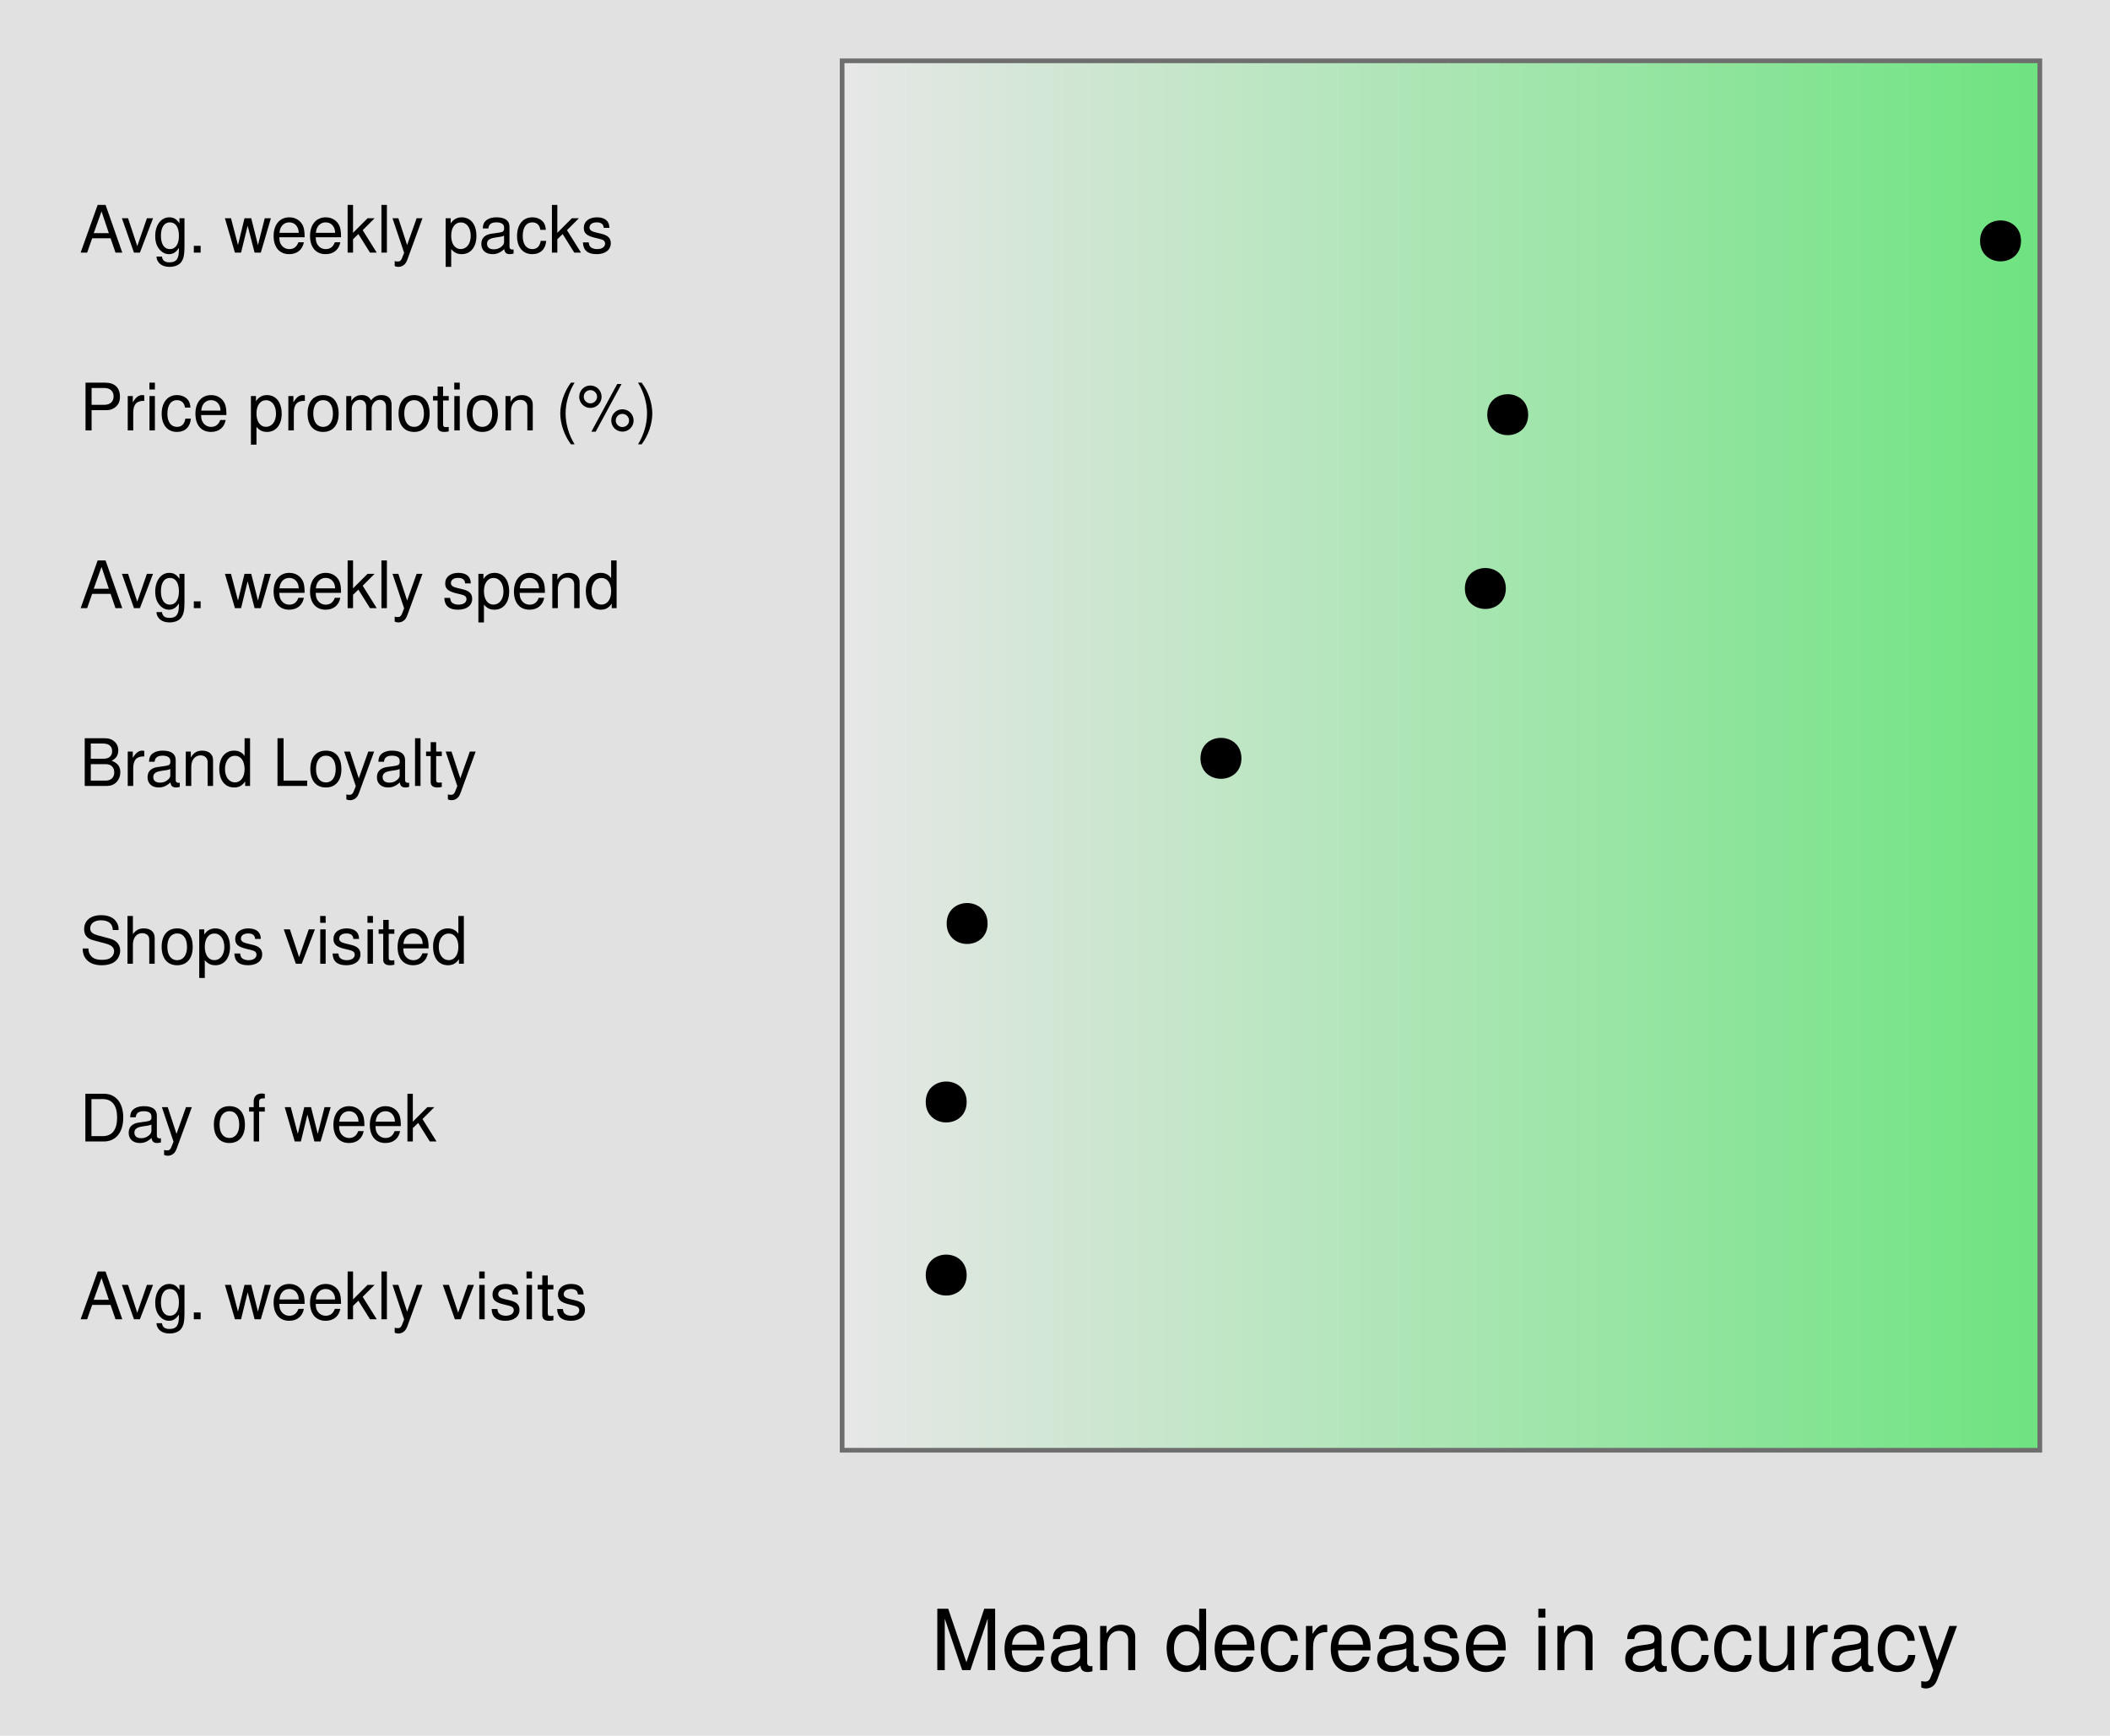
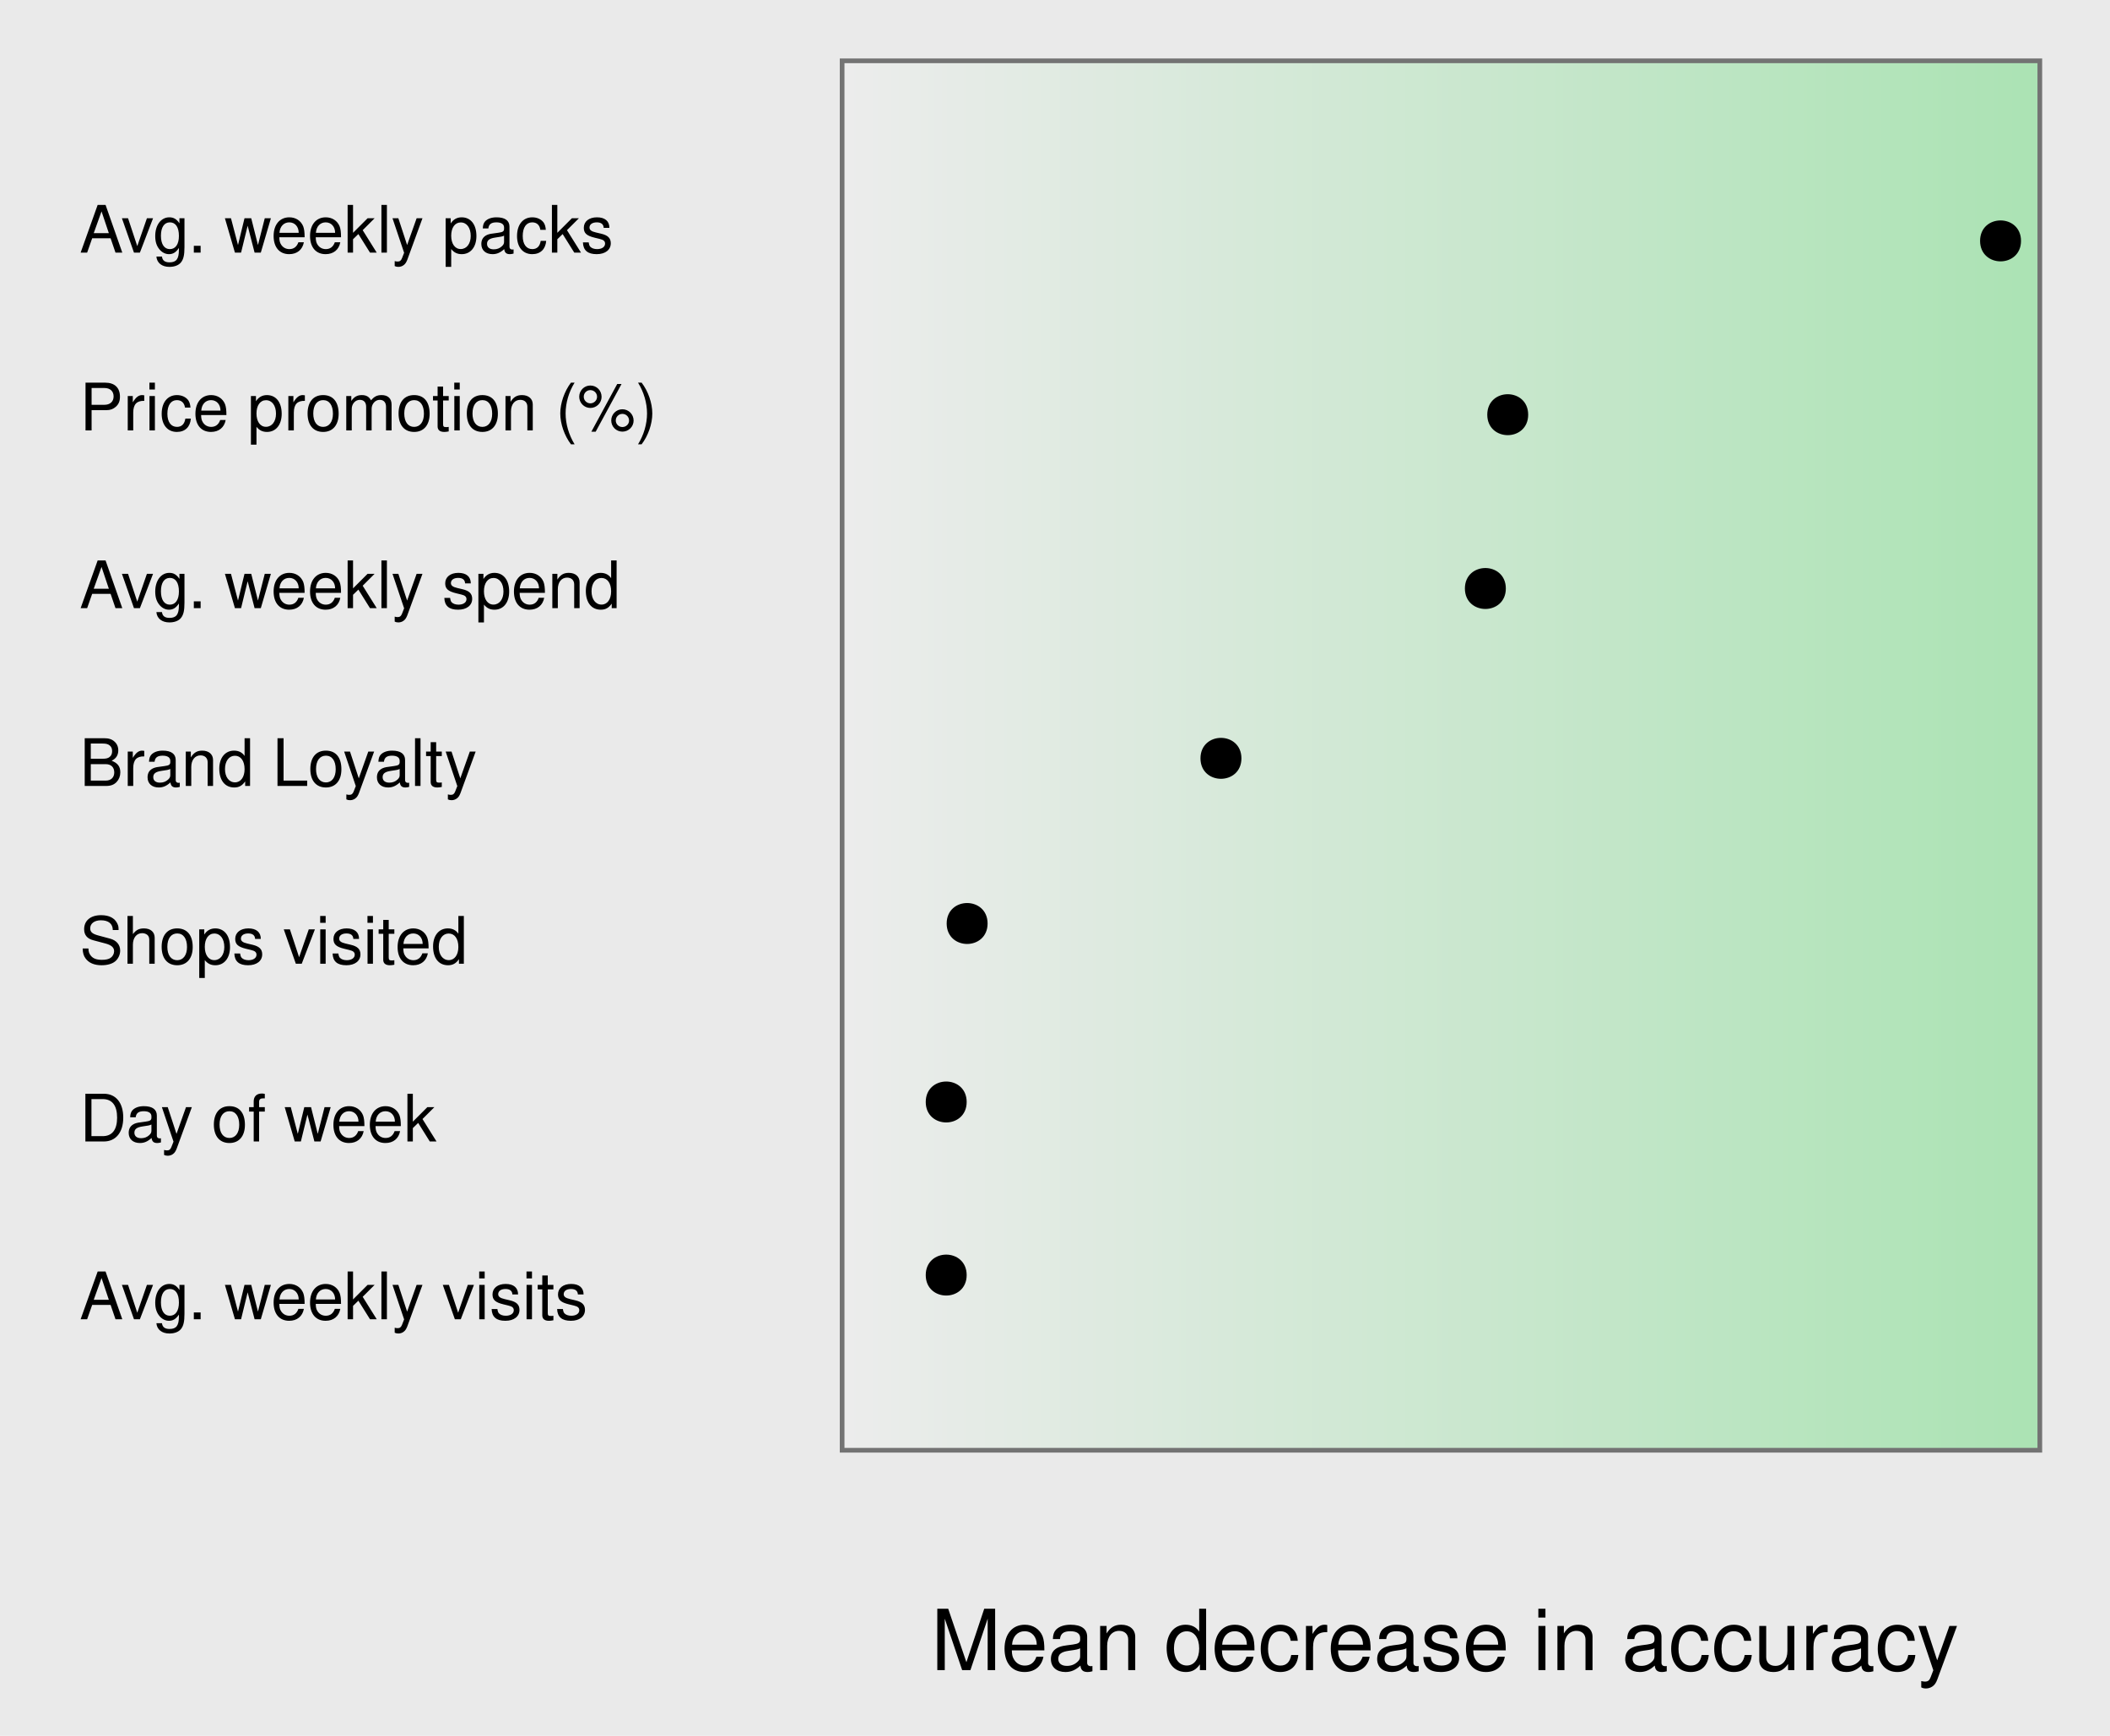
<svg xmlns="http://www.w3.org/2000/svg" xmlns:xlink="http://www.w3.org/1999/xlink" width="451px" height="371px" viewBox="0 0 451 371" version="1.1">
  <defs>
    <path id="path-1" d="M0.441,0 L256.762,0 L256.762,2 L0.441,2 L0.441,0 Z" />
    <path id="path-3" d="M0.441,0 L256.762,0 L256.762,2 L0.441,2 L0.441,0 Z" />
    <path id="path-5" d="M0.441,0 L256.762,0 L256.762,2 L0.441,2 L0.441,0 Z" />
    <path id="path-7" d="M0.441,0 L256.762,0 L256.762,2 L0.441,2 L0.441,0 Z" />
    <path id="path-9" d="M0.441,0 L256.762,0 L256.762,2 L0.441,2 L0.441,0 Z" />
    <path id="path-11" d="M0.441,0 L256.762,0 L256.762,1 L0.441,1 L0.441,0 Z" />
    <path id="path-13" d="M0.441,0 L256.762,0 L256.762,2 L0.441,2 L0.441,0 Z" />
    <path id="path-15" d="M0.441,0 L256.762,0 L256.762,2 L0.441,2 L0.441,0 Z" />
    <linearGradient x1="0%" y1="50%" x2="99.44%" y2="50%" id="linearGradient-17">
      <stop stop-color="#EEEEEE" offset="0%" />
-       <stop stop-color="#00E624" offset="100%" />
+       <stop stop-color="#6EDB7F" offset="100%" />
    </linearGradient>
  </defs>
  <g id="var_importance" stroke="none" stroke-width="1" fill="none" fill-rule="evenodd">
    <g id="var_imp_plot">
-       <rect id="Rectangle-path" fill="#CDCDCD" opacity="0.421" x="0" y="0" width="451" height="371" />
+       <rect id="Rectangle-path" fill="#EAEAEA" x="0" y="0" width="451" height="371" />
      <g id="surface1598" transform="translate(17, 13)">
        <g id="y-axis-labels" transform="translate(0, 27)" font-family="Helvetica" fill="#000000" font-weight="normal">
          <text id="Avg.-weekly-spend" font-size="14">
            <tspan x="0" y="90">Avg. weekly spend</tspan>
          </text>
          <text id="Avg.-weekly-visits" font-size="14">
            <tspan x="0" y="242">Avg. weekly visits</tspan>
          </text>
          <text id="Price-promotion-(%)" font-size="14">
            <tspan x="0" y="52">Price promotion (%)</tspan>
          </text>
          <text id="Avg.-weekly-packs" font-size="14">
            <tspan x="0" y="14">Avg. weekly packs</tspan>
          </text>
          <text id="Day-of-week" font-size="14">
            <tspan x="0" y="204">Day of week</tspan>
          </text>
          <text id="Brand-Loyalty" font-size="14">
            <tspan x="0" y="128">Brand Loyalty</tspan>
          </text>
          <text id="Shops-visited" font-size="14">
            <tspan x="0" y="166">Shops visited</tspan>
          </text>
          <text id="Mean-decrease-in-acc" font-size="18">
            <tspan x="182" y="317">Mean decrease in accuracy</tspan>
          </text>
        </g>
        <g id="in_graph_lines" transform="translate(163, 36)">
          <g id="last-line" transform="translate(0, 260)">
            <mask id="mask-2" fill="white">
              <use xlink:href="#path-1" />
            </mask>
            <g id="Shape" />
            <path d="M0.441,1.258 L255.762,1.258" id="Shape" stroke="#BEBEBE" stroke-width="0.75" stroke-dasharray="0.75,2.25" mask="url(#mask-2)" />
          </g>
          <g id="Clipped" transform="translate(0, 223)">
            <mask id="mask-4" fill="white">
              <use xlink:href="#path-3" />
            </mask>
            <g id="Shape" />
            <path d="M0.441,1.105 L255.762,1.105" id="Shape" stroke="#BEBEBE" stroke-width="0.75" stroke-dasharray="0.75,2.25" mask="url(#mask-4)" />
          </g>
          <g id="Clipped" transform="translate(0, 186)">
            <mask id="mask-6" fill="white">
              <use xlink:href="#path-5" />
            </mask>
            <g id="Shape" />
            <path d="M0.441,0.953 L255.762,0.953" id="Shape" stroke="#BEBEBE" stroke-width="0.75" stroke-dasharray="0.75,2.25" mask="url(#mask-6)" />
          </g>
          <g id="Clipped" transform="translate(0, 149)">
            <mask id="mask-8" fill="white">
              <use xlink:href="#path-7" />
            </mask>
            <g id="Shape" />
            <path d="M0.441,0.801 L255.762,0.801" id="Shape" stroke="#BEBEBE" stroke-width="0.75" stroke-dasharray="0.75,2.25" mask="url(#mask-8)" />
          </g>
          <g id="Clipped" transform="translate(0, 112)">
            <mask id="mask-10" fill="white">
              <use xlink:href="#path-9" />
            </mask>
            <g id="Shape" />
            <path d="M0.441,0.648 L255.762,0.648" id="Shape" stroke="#BEBEBE" stroke-width="0.75" stroke-dasharray="0.75,2.25" mask="url(#mask-10)" />
          </g>
          <g id="Clipped" transform="translate(0, 75)">
            <mask id="mask-12" fill="white">
              <use xlink:href="#path-11" />
            </mask>
            <g id="Shape" />
            <path d="M0.441,0.496 L255.762,0.496" id="Shape" stroke="#BEBEBE" stroke-width="0.75" stroke-dasharray="0.75,2.25" mask="url(#mask-12)" />
          </g>
          <g id="Clipped" transform="translate(0, 37)">
            <mask id="mask-14" fill="white">
              <use xlink:href="#path-13" />
            </mask>
            <g id="Shape" />
            <path d="M0.441,1.344 L255.762,1.344" id="Shape" stroke="#BEBEBE" stroke-width="0.75" stroke-dasharray="0.75,2.25" mask="url(#mask-14)" />
          </g>
          <g id="1line">
            <mask id="mask-16" fill="white">
              <use xlink:href="#path-15" />
            </mask>
            <g id="Shape" />
            <path d="M0.441,1.191 L255.762,1.191" id="Shape" stroke="#BEBEBE" stroke-width="0.75" stroke-dasharray="0.75,2.25" mask="url(#mask-16)" />
          </g>
        </g>
        <rect id="Rectangle-2" stroke="#000000" fill="url(#linearGradient-17)" opacity="0.511" x="163" y="0" width="256" height="297" />
        <g id="datapoints" transform="translate(181, 34)" stroke="#000000" stroke-width="0.75" fill="#000000">
          <path d="M8.245,225.559 C8.245,230.889 0.246,230.889 0.246,225.559 C0.246,220.223 8.245,220.223 8.245,225.559" id="Shape" />
          <path d="M8.245,188.559 C8.245,193.889 0.246,193.889 0.246,188.559 C0.246,183.223 8.245,183.223 8.245,188.559" id="Shape" />
          <path d="M12.717,150.406 C12.717,155.737 4.719,155.737 4.719,150.406 C4.719,145.07 12.717,145.07 12.717,150.406" id="Shape" />
          <path d="M66.973,115.102 C66.973,120.432 58.969,120.432 58.969,115.102 C58.969,109.766 66.973,109.766 66.973,115.102" id="Shape" />
          <path d="M123.488,78.795 C123.488,84.128 115.488,84.128 115.488,78.795 C115.488,73.462 123.488,73.462 123.488,78.795" id="Shape" />
          <path d="M128.264,41.643 C128.264,46.976 120.27,46.976 120.27,41.643 C120.27,36.309 128.264,36.309 128.264,41.643" id="Shape" />
          <path d="M233.604,4.491 C233.604,9.827 225.605,9.827 225.605,4.491 C225.605,-0.839 233.604,-0.839 233.604,4.491" id="Shape" />
        </g>
      </g>
    </g>
  </g>
</svg>
